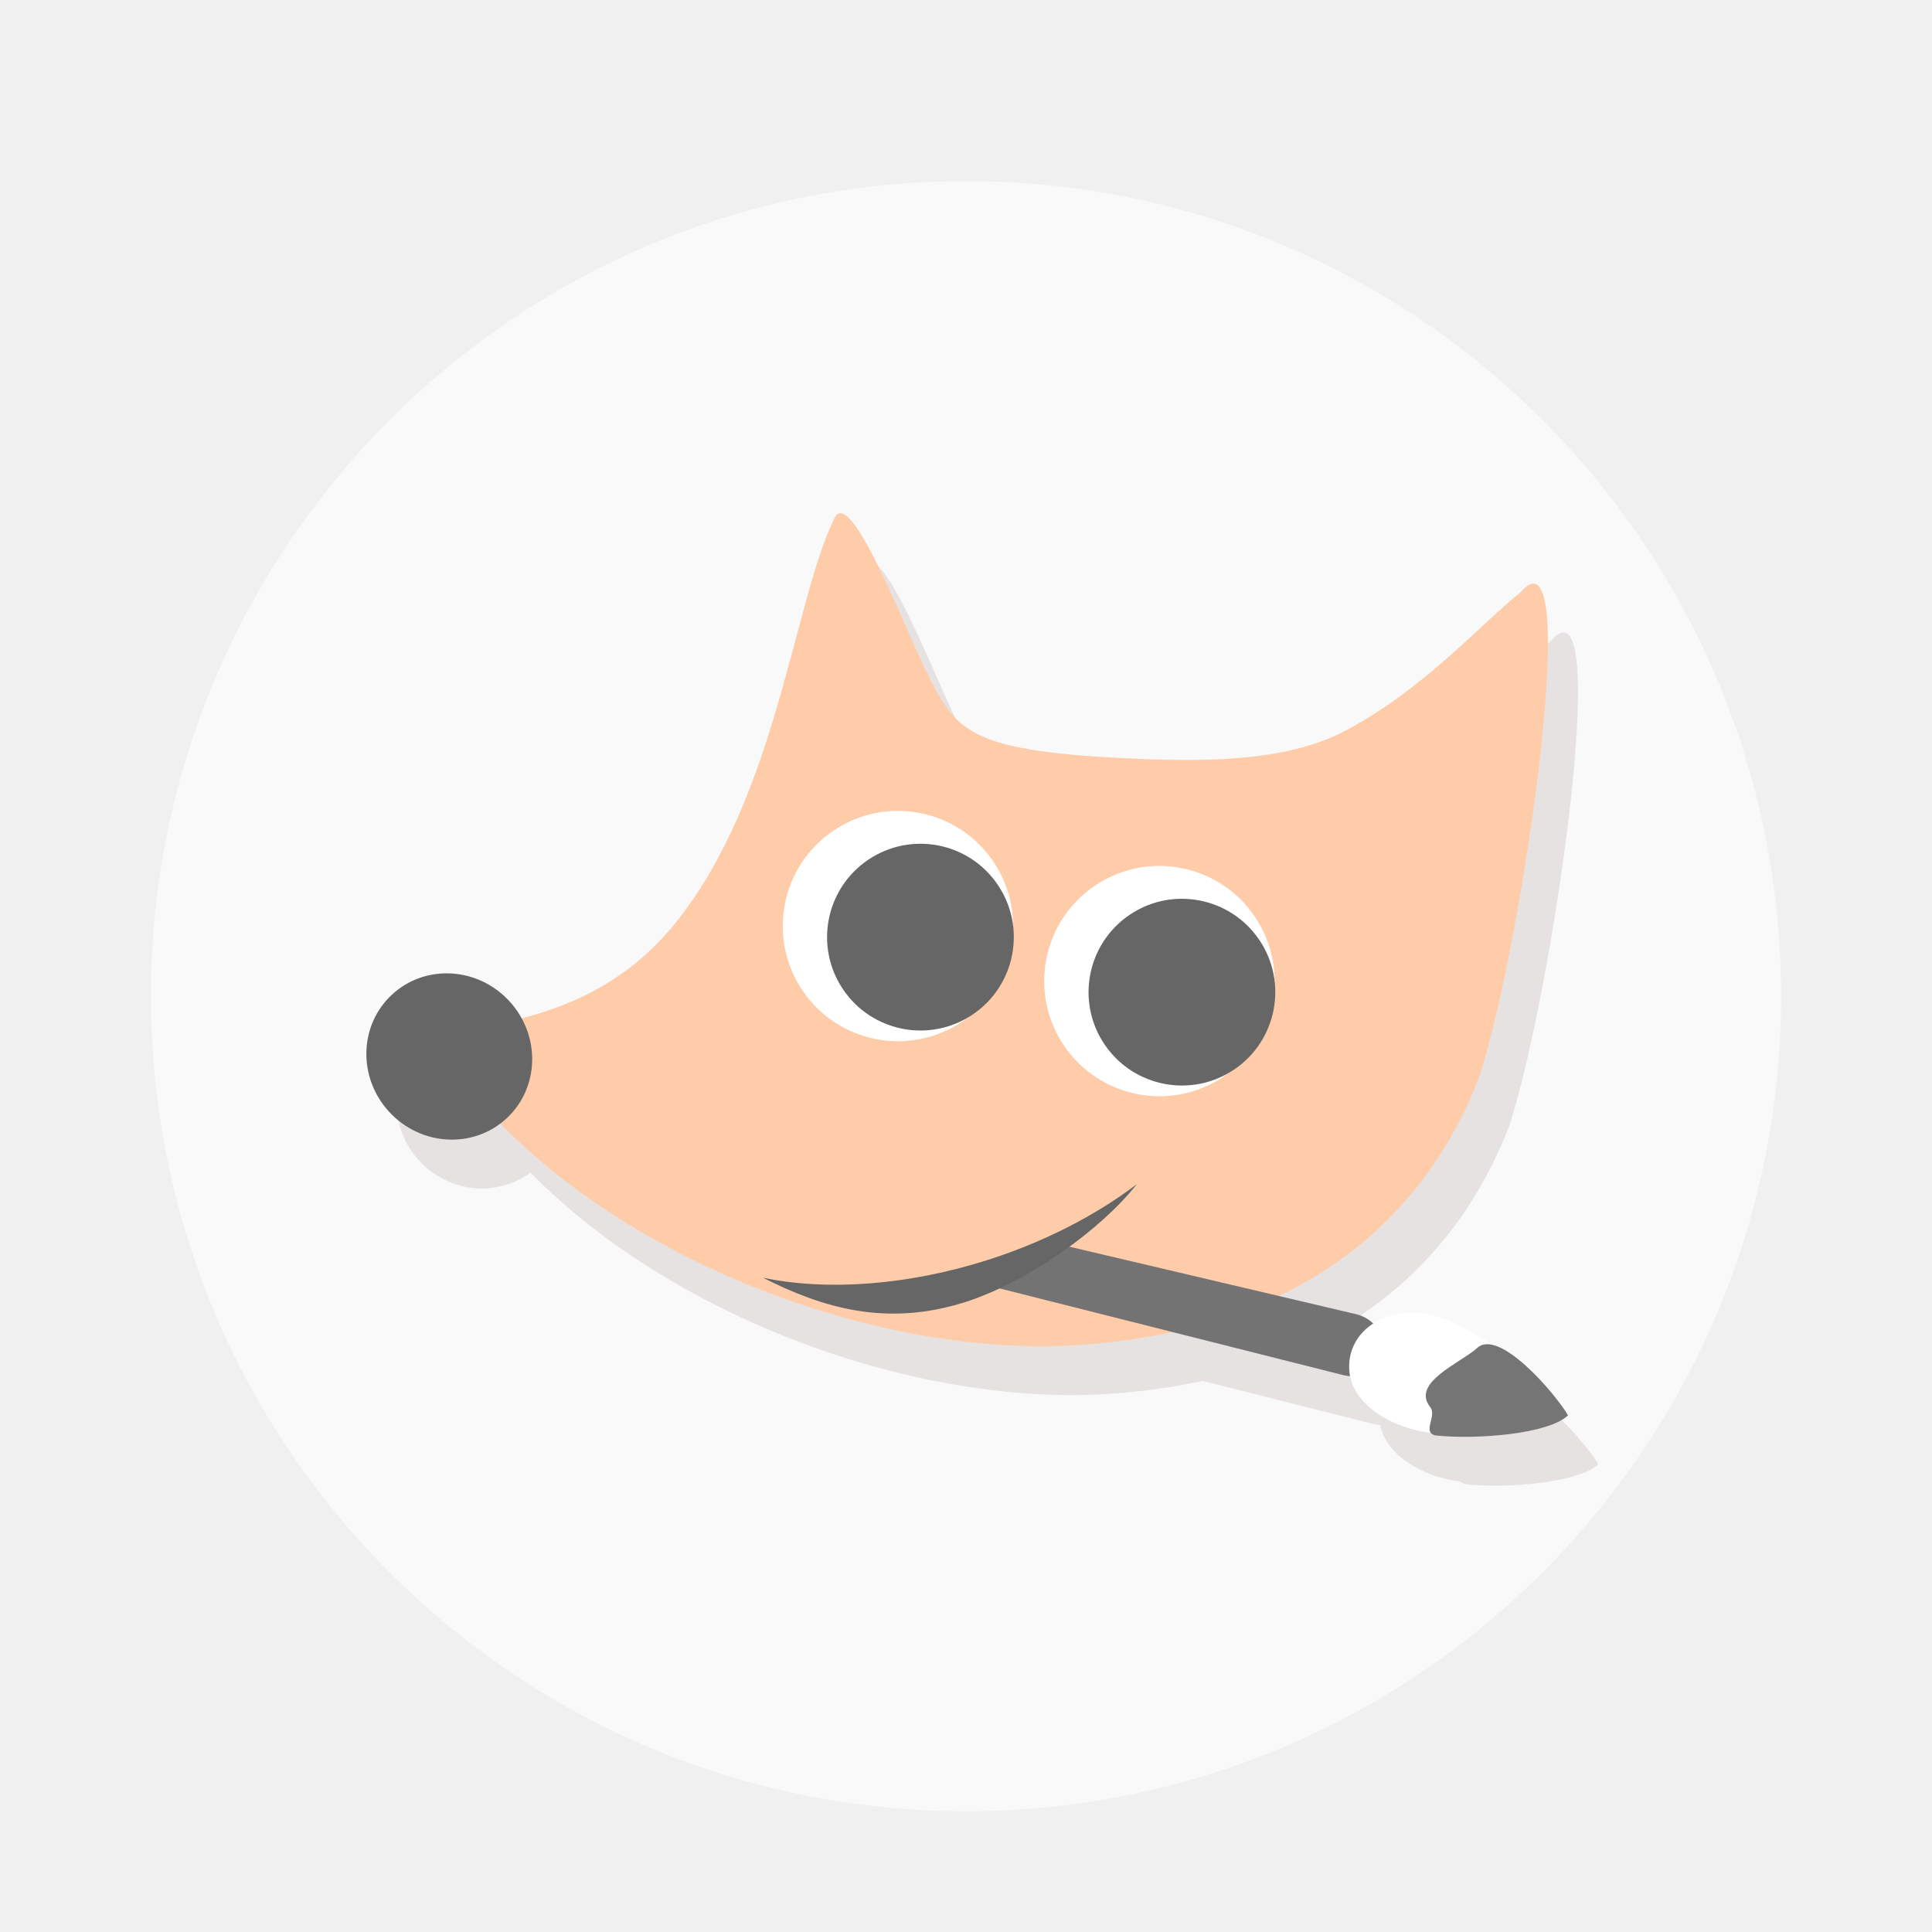
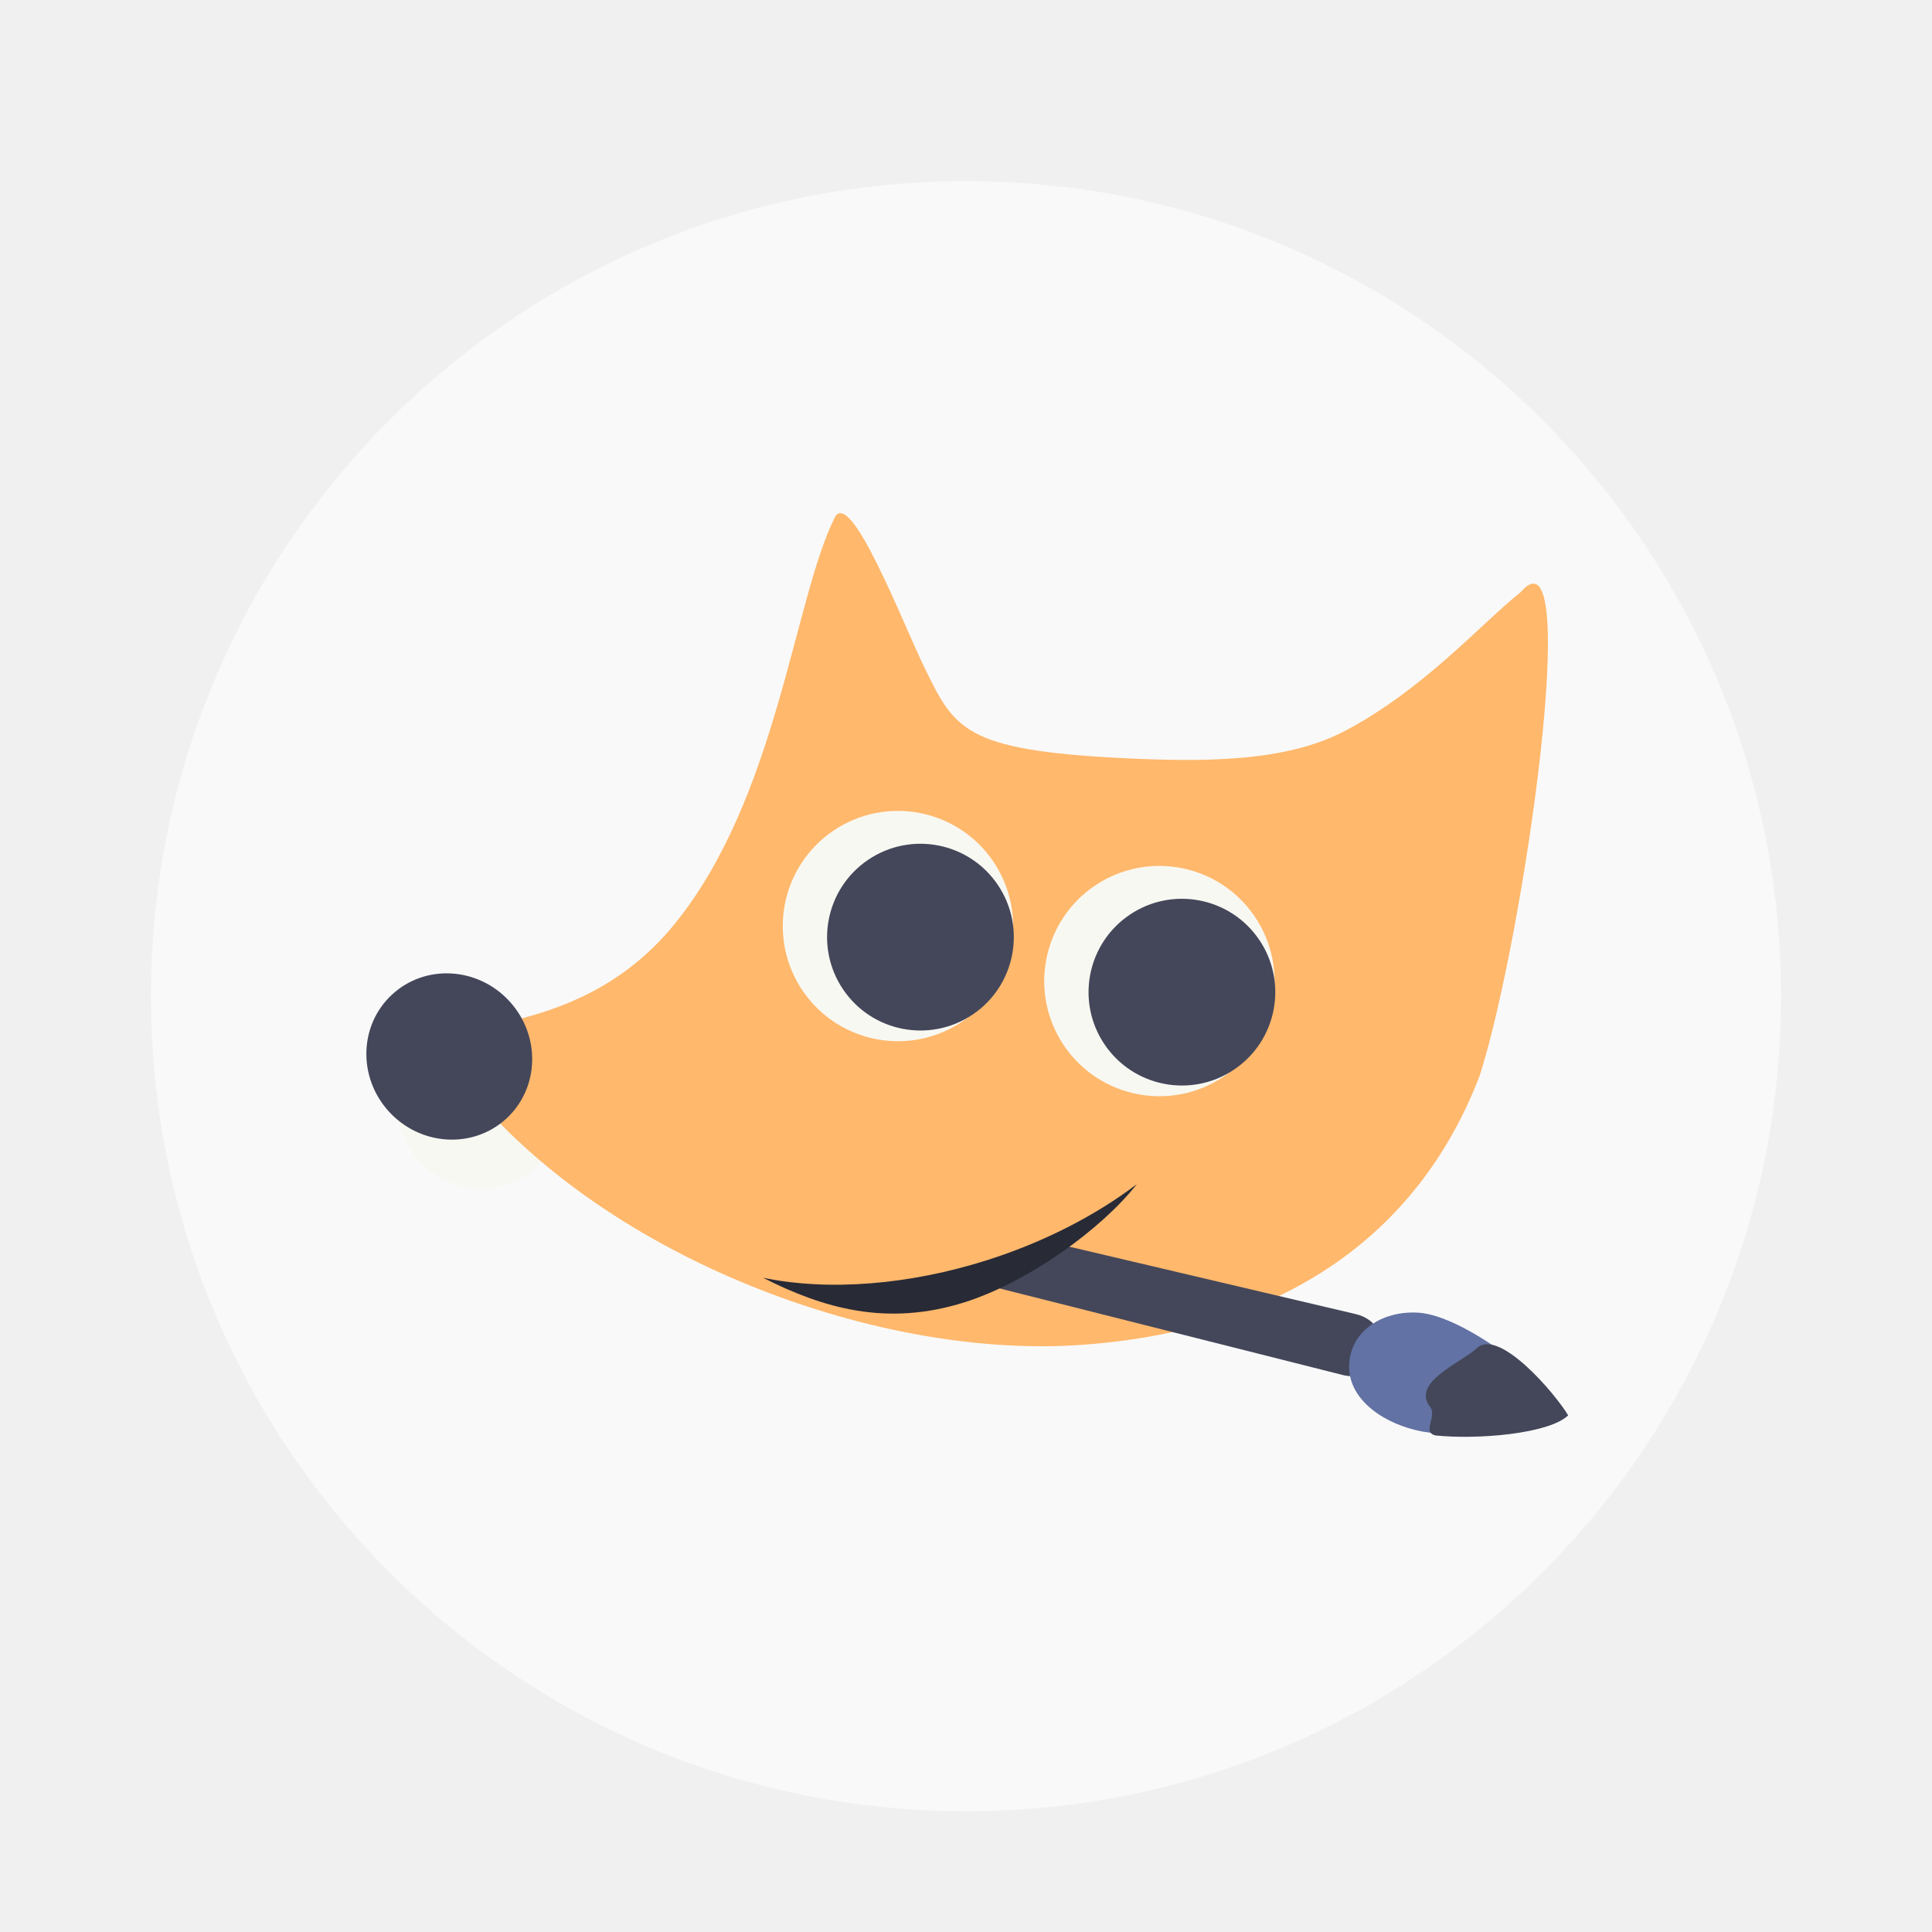
- <svg xmlns="http://www.w3.org/2000/svg" width="64" height="64" viewBox="0 0 64 64" fill="none">
-   <path d="M32 60C46.912 60 59 47.912 59 33C59 18.088 46.912 6 32 6C17.088 6 5 18.088 5 33C5 47.912 17.088 60 32 60Z" fill="#F9F9F9" />
-   <path d="M28.647 18.763C27.281 21.511 26.743 28.05 23.334 32.237C19.926 36.425 14.884 35.168 15.647 36.503C19.889 42.787 29.465 46.633 36.671 46.178C43.391 45.753 47.971 42.59 50.013 37.249C51.467 32.708 53.463 18.78 51.363 21.241C50.101 22.233 48.157 24.469 45.52 25.845C43.543 26.877 40.784 26.859 38.193 26.732C32.929 26.473 32.613 25.765 31.621 23.735C30.911 22.282 29.174 17.754 28.647 18.763Z" fill="#E6E2E2" />
-   <path d="M36.243 36.255C37.424 38 39.796 38.457 41.54 37.276C43.285 36.095 43.742 33.724 42.561 31.979C41.38 30.234 39.008 29.777 37.264 30.958C35.519 32.139 35.062 34.511 36.243 36.255Z" fill="#E6E2E2" />
-   <path d="M37.587 36.218C38.544 37.633 40.467 38.003 41.882 37.046C43.297 36.088 43.667 34.165 42.709 32.751C41.752 31.336 39.829 30.966 38.414 31.923C37 32.881 36.629 34.803 37.587 36.218Z" fill="#E6E2E2" />
-   <path d="M27.582 34.433C28.763 36.177 31.134 36.634 32.879 35.453C34.624 34.273 35.081 31.901 33.9 30.156C32.719 28.412 30.347 27.954 28.602 29.135C26.858 30.316 26.401 32.688 27.582 34.433Z" fill="#E6E2E2" />
-   <path d="M28.925 34.395C29.883 35.81 31.806 36.18 33.22 35.223C34.635 34.266 35.005 32.343 34.048 30.928C33.09 29.513 31.167 29.143 29.753 30.1C28.338 31.058 27.968 32.981 28.925 34.395Z" fill="#E6E2E2" />
-   <path d="M17.767 38.675C18.869 37.664 18.916 35.924 17.873 34.786C16.83 33.649 15.092 33.546 13.99 34.556C12.889 35.567 12.841 37.307 13.884 38.445C14.927 39.582 16.666 39.685 17.767 38.675Z" fill="#E6E2E2" />
-   <path d="M36.221 42.869C36.221 42.869 35.154 43.857 33.989 44.269L45.509 47.175C46.099 47.314 46.583 46.952 46.722 46.361C46.86 45.772 46.496 45.288 45.907 45.149L36.221 42.869Z" fill="#E6E2E2" />
-   <path d="M26.272 43.945C28.24 44.944 30.366 45.579 32.97 44.75C35.062 44.082 37.484 42.337 38.655 40.845C37.272 41.895 35.563 42.764 33.723 43.353C31.123 44.183 28.443 44.395 26.272 43.945Z" fill="#E6E2E2" />
-   <path d="M52.939 48.504C52.222 49.194 49.331 49.262 48.127 49.041C46.903 48.818 45.688 48.03 45.688 46.893C45.688 45.756 46.744 45.02 47.993 45.103C49.505 45.203 52.312 47.412 52.939 48.504Z" fill="#E6E2E2" />
-   <path d="M49.909 46.29C49.359 46.772 47.746 47.422 48.365 48.218C48.621 48.515 48.082 49.065 48.551 49.169C49.904 49.311 52.295 49.124 52.939 48.504C52.532 47.794 50.621 45.563 49.909 46.29Z" fill="#E6E2E2" />
-   <path d="M27.651 17.145C26.285 19.893 25.747 26.432 22.339 30.619C18.93 34.807 13.888 33.55 14.652 34.885C18.893 41.169 28.469 45.015 35.675 44.56C42.395 44.136 46.975 40.972 49.017 35.632C50.471 31.09 52.467 17.162 50.367 19.623C49.106 20.616 47.161 22.851 44.524 24.227C42.547 25.259 39.788 25.241 37.197 25.114C31.933 24.855 31.617 24.147 30.625 22.117C29.915 20.664 28.178 16.136 27.651 17.145Z" fill="#FFCCAA" />
-   <path d="M35.247 34.638C36.428 36.382 38.8 36.839 40.544 35.658C42.289 34.477 42.746 32.106 41.565 30.361C40.384 28.617 38.013 28.16 36.268 29.34C34.523 30.521 34.066 32.893 35.247 34.638Z" fill="white" />
-   <path d="M36.591 34.6C37.549 36.015 39.471 36.385 40.886 35.428C42.301 34.471 42.671 32.547 41.714 31.133C40.756 29.718 38.833 29.348 37.419 30.305C36.004 31.263 35.634 33.186 36.591 34.6Z" fill="#666666" />
-   <path d="M26.586 32.815C27.767 34.559 30.139 35.017 31.883 33.836C33.628 32.655 34.085 30.283 32.904 28.538C31.723 26.794 29.351 26.337 27.607 27.518C25.862 28.699 25.405 31.07 26.586 32.815Z" fill="white" />
-   <path d="M27.93 32.778C28.887 34.192 30.81 34.563 32.225 33.605C33.639 32.648 34.01 30.725 33.052 29.31C32.095 27.895 30.172 27.525 28.757 28.483C27.343 29.44 26.972 31.363 27.93 32.778Z" fill="#666666" />
-   <path d="M16.771 37.057C17.873 36.047 17.92 34.306 16.877 33.169C15.834 32.031 14.096 31.928 12.995 32.939C11.893 33.949 11.845 35.69 12.888 36.827C13.931 37.964 15.67 38.067 16.771 37.057Z" fill="#666666" />
-   <path d="M35.225 41.251C35.225 41.251 34.159 42.239 32.993 42.651L44.514 45.557C45.103 45.696 45.587 45.334 45.726 44.744C45.864 44.154 45.501 43.67 44.911 43.531L35.225 41.251Z" fill="#737373" />
-   <path d="M25.276 42.327C27.245 43.326 29.37 43.962 31.974 43.133C34.066 42.464 36.488 40.719 37.659 39.227C36.276 40.278 34.567 41.147 32.727 41.736C30.127 42.565 27.447 42.778 25.276 42.327Z" fill="#666666" />
-   <path d="M51.943 46.886C51.227 47.576 48.335 47.644 47.131 47.424C45.907 47.2 44.692 46.412 44.692 45.275C44.692 44.138 45.748 43.402 46.997 43.485C48.51 43.585 51.316 45.794 51.943 46.886Z" fill="white" />
-   <path d="M48.913 44.672C48.363 45.154 46.751 45.804 47.369 46.6C47.625 46.897 47.086 47.447 47.555 47.551C48.909 47.694 51.299 47.506 51.943 46.886C51.536 46.177 49.625 43.945 48.913 44.672Z" fill="#757575" />
+ <svg xmlns="http://www.w3.org/2000/svg" width="64" height="64" viewBox="0 0 64 64" fill="none" version="1.1" id="svg44">
+   <defs id="defs48" />
+   <path d="M32 60C46.912 60 59 47.912 59 33C59 18.088 46.912 6 32 6C17.088 6 5 18.088 5 33C5 47.912 17.088 60 32 60Z" fill="#F9F9F9" id="path2" />
+   <path d="M36.243 36.255C37.424 38 39.796 38.457 41.54 37.276C43.285 36.095 43.742 33.724 42.561 31.979C41.38 30.234 39.008 29.777 37.264 30.958C35.519 32.139 35.062 34.511 36.243 36.255Z" fill="#E6E2E2" id="path6" />
+   <path d="M37.587 36.218C38.544 37.633 40.467 38.003 41.882 37.046C43.297 36.088 43.667 34.165 42.709 32.751C41.752 31.336 39.829 30.966 38.414 31.923C37 32.881 36.629 34.803 37.587 36.218Z" fill="#E6E2E2" id="path8" />
+   <path d="M27.582 34.433C28.763 36.177 31.134 36.634 32.879 35.453C34.624 34.273 35.081 31.901 33.9 30.156C32.719 28.412 30.347 27.954 28.602 29.135C26.858 30.316 26.401 32.688 27.582 34.433Z" fill="#E6E2E2" id="path10" />
+   <path d="M28.925 34.395C29.883 35.81 31.806 36.18 33.22 35.223C34.635 34.266 35.005 32.343 34.048 30.928C33.09 29.513 31.167 29.143 29.753 30.1C28.338 31.058 27.968 32.981 28.925 34.395Z" fill="#E6E2E2" id="path12" />
+   <path d="M17.767 38.675C18.869 37.664 18.916 35.924 17.873 34.786C16.83 33.649 15.092 33.546 13.99 34.556C12.889 35.567 12.841 37.307 13.884 38.445C14.927 39.582 16.666 39.685 17.767 38.675Z" fill="#E6E2E2" id="path14" style="fill:#f8f8f2" />
+   <path d="M27.651 17.145C26.285 19.893 25.747 26.432 22.339 30.619C18.93 34.807 13.888 33.55 14.652 34.885C18.893 41.169 28.469 45.015 35.675 44.56C42.395 44.136 46.975 40.972 49.017 35.632C50.471 31.09 52.467 17.162 50.367 19.623C49.106 20.616 47.161 22.851 44.524 24.227C42.547 25.259 39.788 25.241 37.197 25.114C31.933 24.855 31.617 24.147 30.625 22.117C29.915 20.664 28.178 16.136 27.651 17.145Z" fill="#FFCCAA" id="path24" style="fill:#ffb86c" />
+   <path d="M35.247 34.638C36.428 36.382 38.8 36.839 40.544 35.658C42.289 34.477 42.746 32.106 41.565 30.361C40.384 28.617 38.013 28.16 36.268 29.34C34.523 30.521 34.066 32.893 35.247 34.638Z" fill="white" id="path26" style="fill:#f8f8f2" />
+   <path d="M36.591 34.6C37.549 36.015 39.471 36.385 40.886 35.428C42.301 34.471 42.671 32.547 41.714 31.133C40.756 29.718 38.833 29.348 37.419 30.305C36.004 31.263 35.634 33.186 36.591 34.6Z" fill="#666666" id="path28" style="fill:#44475a" />
+   <path d="M26.586 32.815C27.767 34.559 30.139 35.017 31.883 33.836C33.628 32.655 34.085 30.283 32.904 28.538C31.723 26.794 29.351 26.337 27.607 27.518C25.862 28.699 25.405 31.07 26.586 32.815Z" fill="white" id="path30" style="fill:#f8f8f2" />
+   <path d="M27.93 32.778C28.887 34.192 30.81 34.563 32.225 33.605C33.639 32.648 34.01 30.725 33.052 29.31C32.095 27.895 30.172 27.525 28.757 28.483C27.343 29.44 26.972 31.363 27.93 32.778Z" fill="#666666" id="path32" style="fill:#44475a" />
+   <path d="M16.771 37.057C17.873 36.047 17.92 34.306 16.877 33.169C15.834 32.031 14.096 31.928 12.995 32.939C11.893 33.949 11.845 35.69 12.888 36.827C13.931 37.964 15.67 38.067 16.771 37.057Z" fill="#666666" id="path34" style="fill:#44475a" />
+   <path d="M35.225 41.251C35.225 41.251 34.159 42.239 32.993 42.651L44.514 45.557C45.103 45.696 45.587 45.334 45.726 44.744C45.864 44.154 45.501 43.67 44.911 43.531L35.225 41.251Z" fill="#737373" id="path36" style="fill:#44475a" />
+   <path d="M25.276 42.327C27.245 43.326 29.37 43.962 31.974 43.133C34.066 42.464 36.488 40.719 37.659 39.227C36.276 40.278 34.567 41.147 32.727 41.736C30.127 42.565 27.447 42.778 25.276 42.327Z" fill="#666666" id="path38" style="fill:#282a36" />
+   <path d="M51.943 46.886C51.227 47.576 48.335 47.644 47.131 47.424C45.907 47.2 44.692 46.412 44.692 45.275C44.692 44.138 45.748 43.402 46.997 43.485C48.51 43.585 51.316 45.794 51.943 46.886Z" fill="white" id="path40" style="fill:#6272a4" />
+   <path d="M48.913 44.672C48.363 45.154 46.751 45.804 47.369 46.6C47.625 46.897 47.086 47.447 47.555 47.551C48.909 47.694 51.299 47.506 51.943 46.886C51.536 46.177 49.625 43.945 48.913 44.672Z" fill="#757575" id="path42" style="fill:#44475a" />
</svg>
